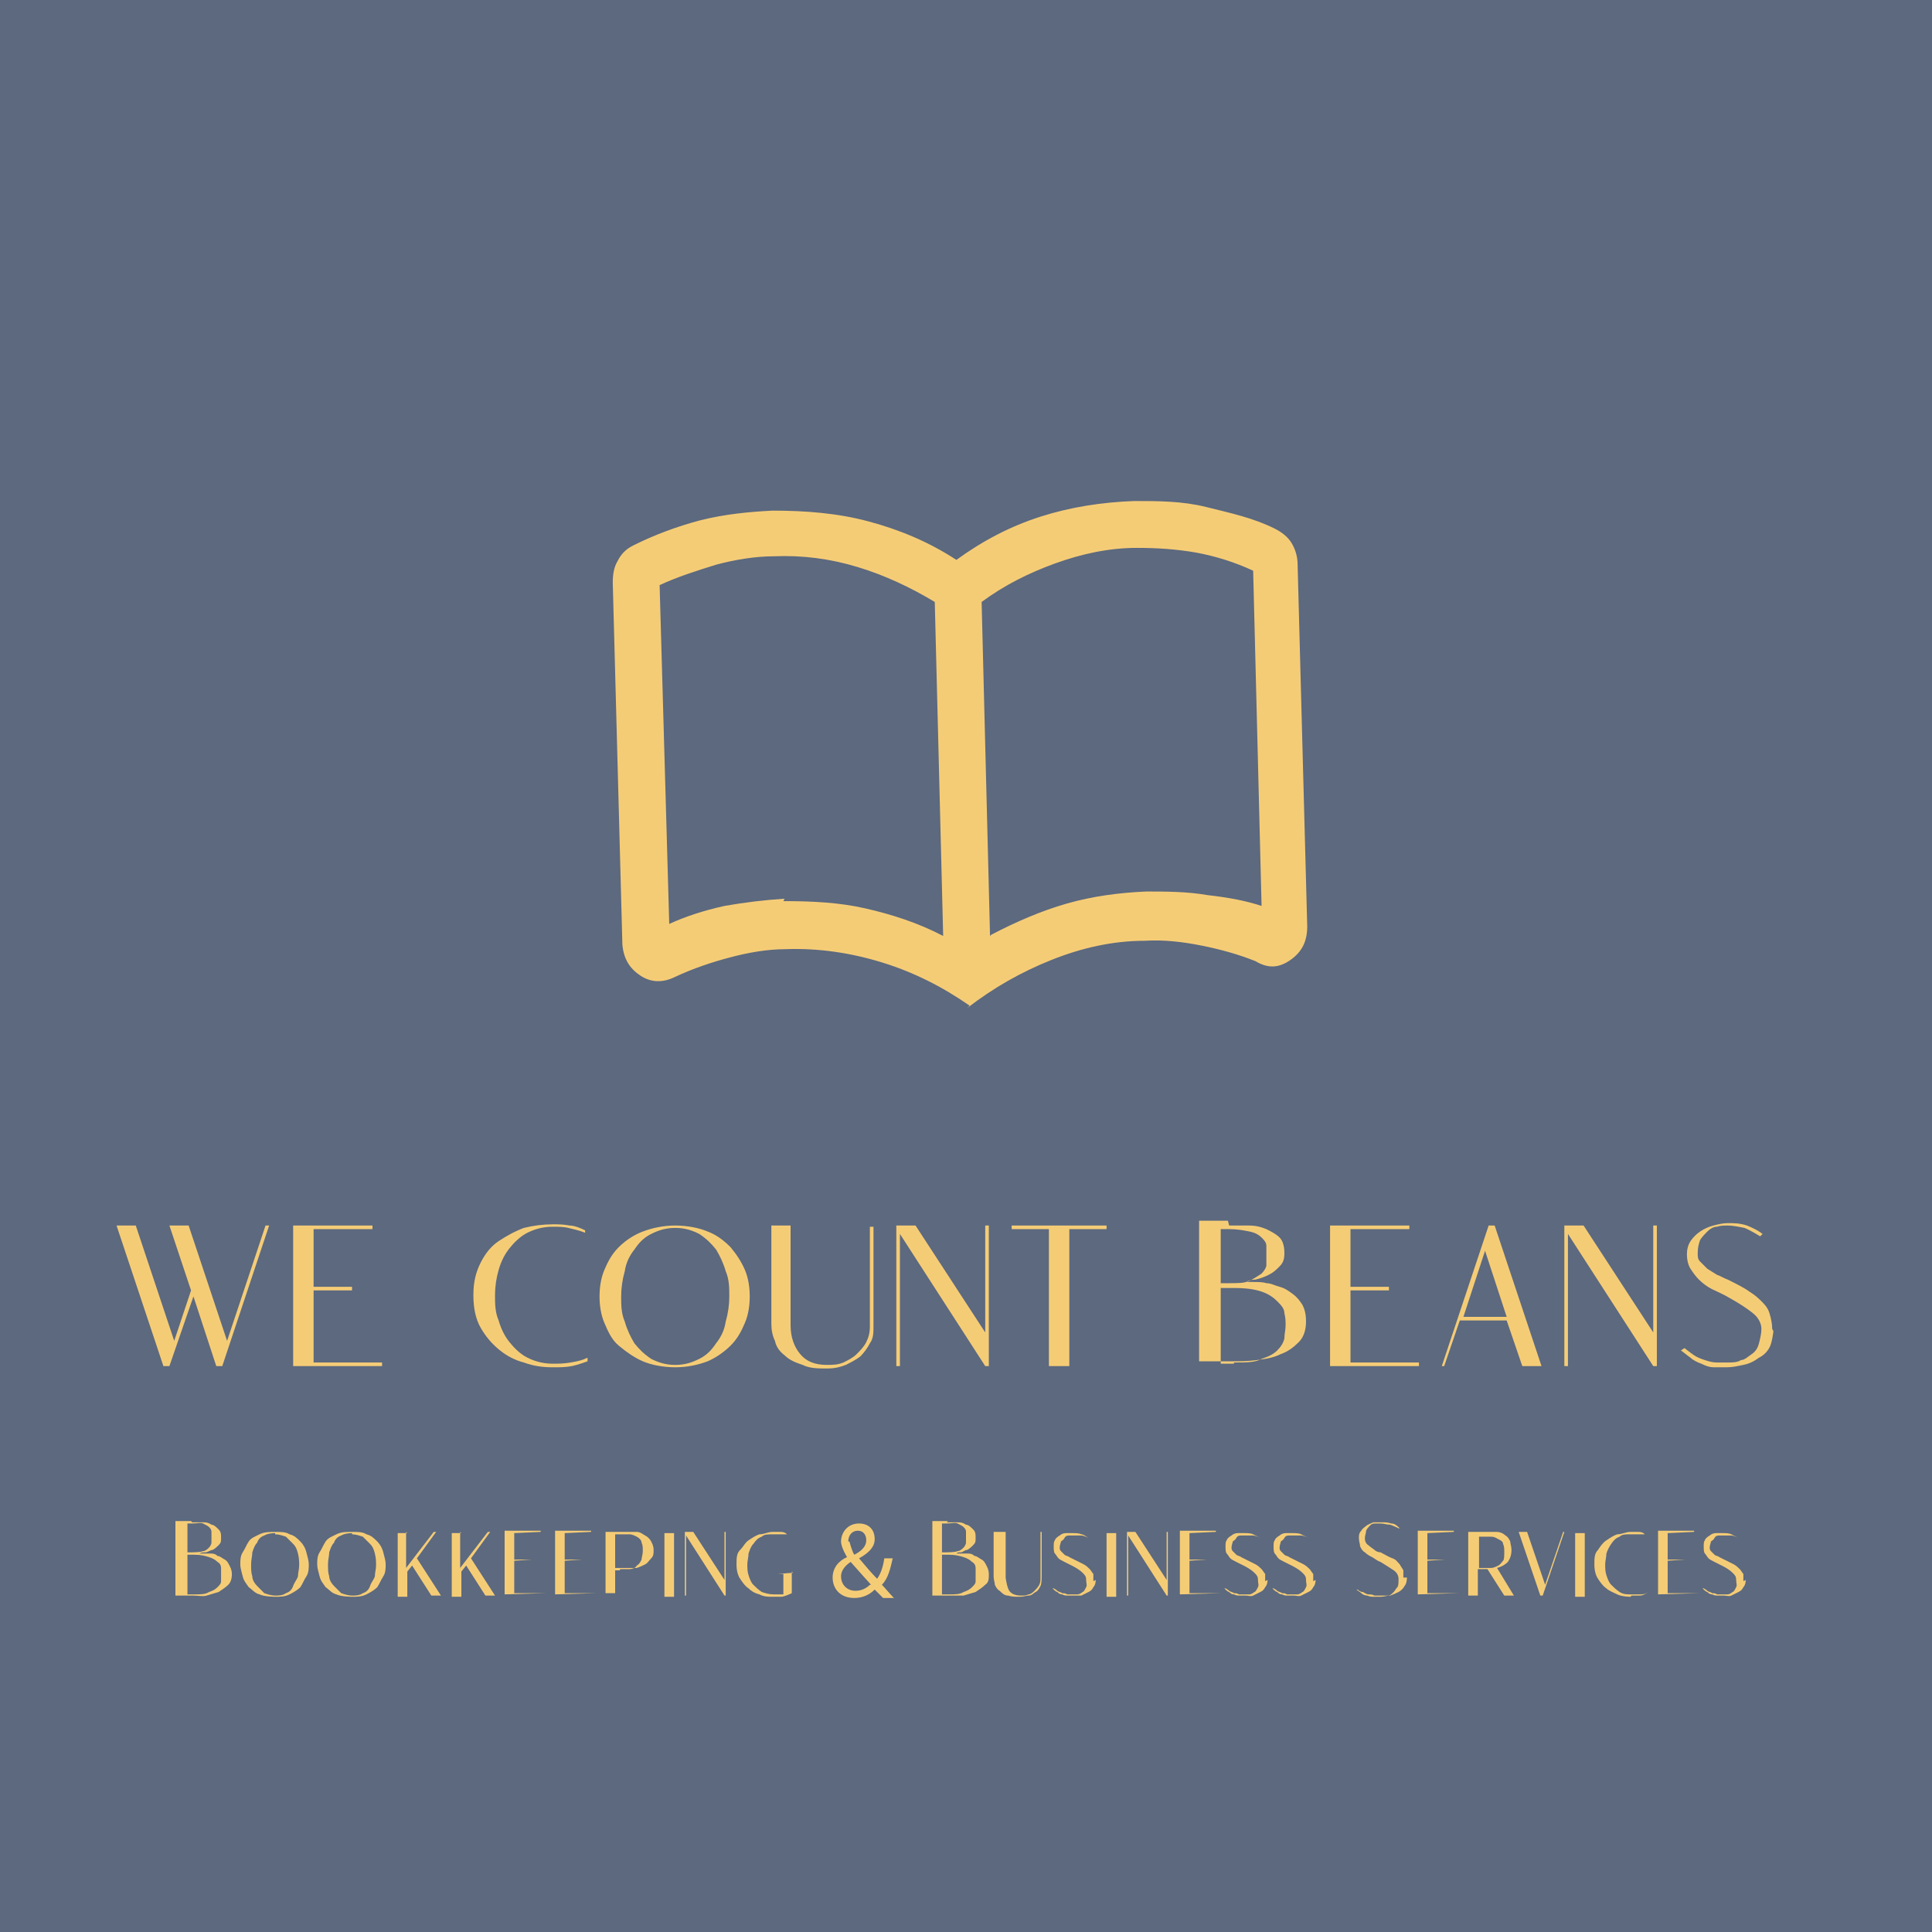
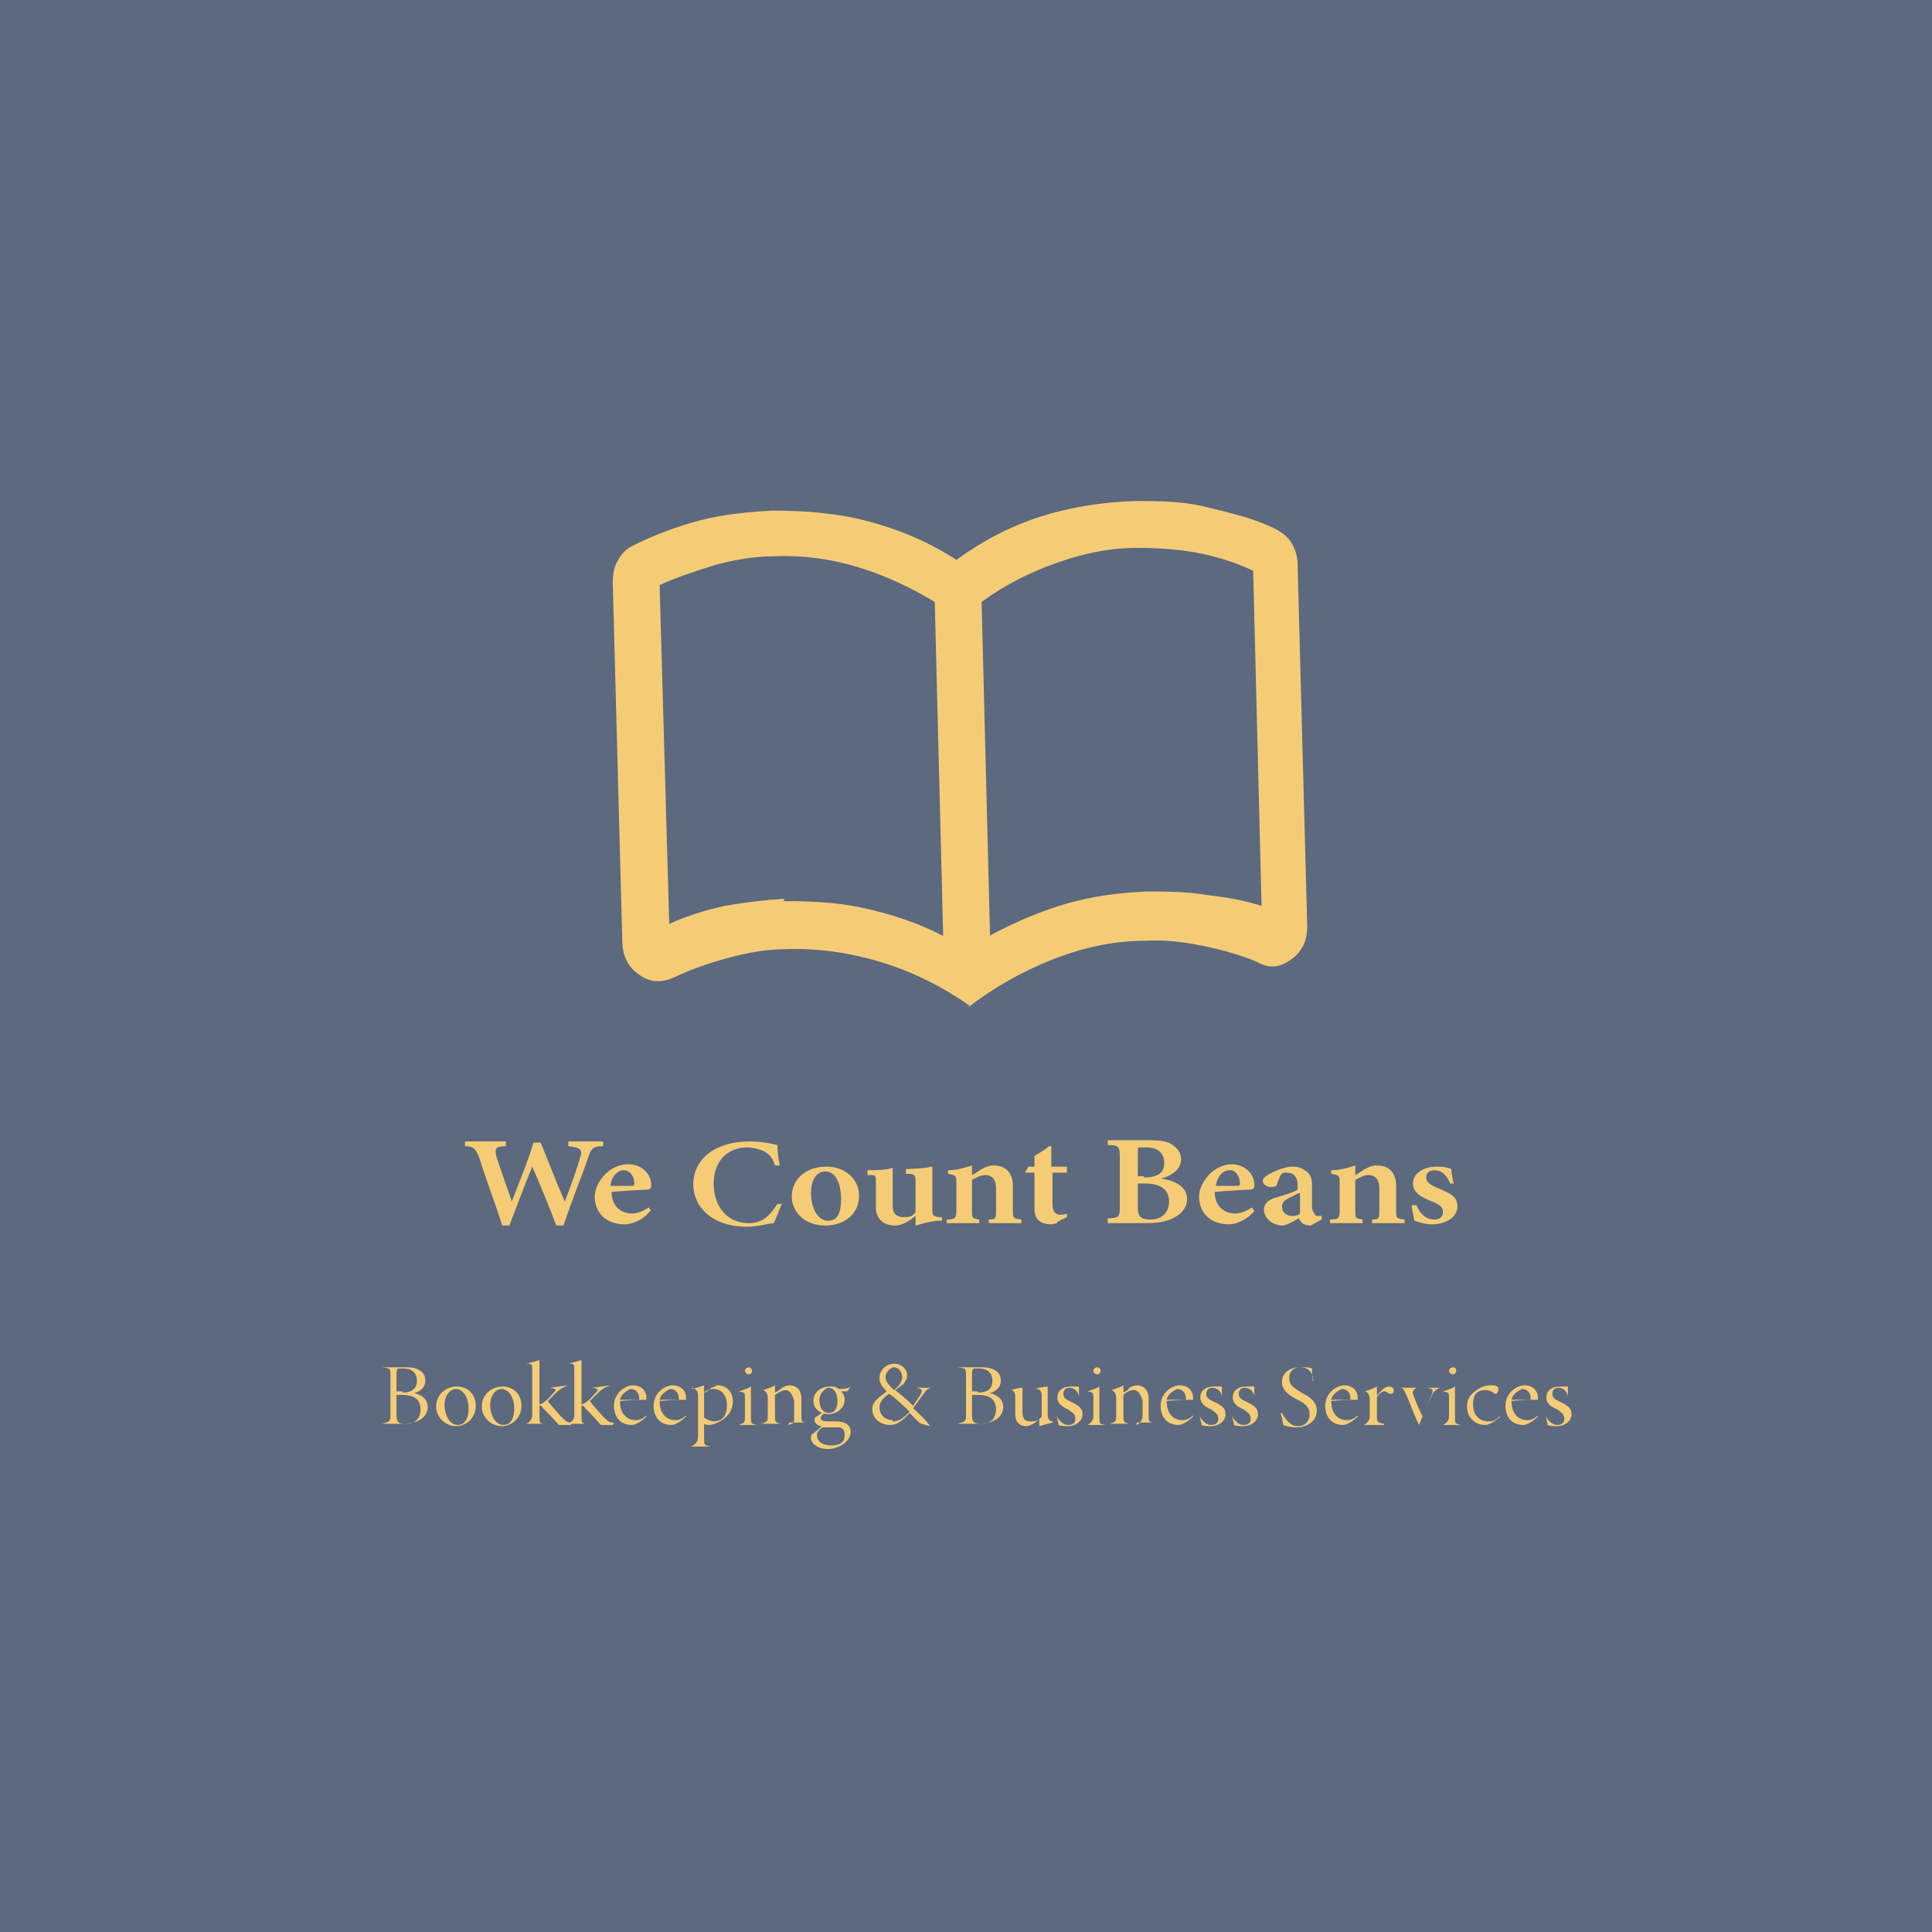
<svg xmlns="http://www.w3.org/2000/svg" viewBox="0 0 16.08 16.08">
  <defs>
    <style>
      .cls-1 {
        fill: #5c697f;
      }

      .cls-2 {
        fill: #f5cc76;
      }
    </style>
  </defs>
  <g id="Layer_2" data-name="Layer 2">
    <rect class="cls-1" width="16.08" height="16.08" />
    <path class="cls-2" d="M6.52,7.5c.23,0,.46,.01,.68,.06,.22,.05,.44,.12,.65,.23l-.07-2.78c-.2-.12-.41-.22-.64-.29-.23-.07-.46-.1-.7-.09-.16,0-.33,.03-.48,.07-.16,.05-.32,.1-.47,.17l.08,2.82c.13-.06,.28-.11,.46-.15,.17-.03,.34-.05,.5-.06Zm1.73,.28c.21-.11,.42-.2,.63-.26,.21-.06,.43-.09,.66-.1,.16,0,.34,0,.51,.03,.18,.02,.33,.05,.45,.09l-.07-2.79c-.15-.07-.31-.12-.47-.15-.17-.03-.33-.04-.5-.04-.23,0-.46,.05-.68,.13-.22,.08-.42,.18-.61,.32l.07,2.78Zm-.18,.59c-.23-.16-.47-.28-.73-.36-.26-.08-.53-.12-.8-.11-.16,0-.32,.03-.47,.07-.15,.04-.3,.09-.45,.16-.1,.05-.2,.05-.29-.01-.09-.06-.14-.14-.15-.26l-.08-3.01c0-.07,.01-.13,.04-.18,.03-.06,.07-.1,.13-.13,.18-.09,.37-.16,.56-.21,.2-.05,.4-.07,.6-.08,.27,0,.54,.02,.8,.09s.5,.17,.73,.32c.22-.16,.45-.28,.7-.36s.51-.12,.78-.13c.2,0,.4,0,.6,.05s.39,.09,.57,.18c.06,.03,.11,.07,.14,.12,.03,.05,.05,.11,.05,.18l.08,3.01c0,.12-.04,.21-.14,.28-.1,.07-.19,.07-.29,.01-.15-.06-.3-.1-.45-.13-.15-.03-.31-.05-.47-.04-.27,0-.53,.06-.78,.16-.25,.1-.48,.23-.7,.4Z" />
+     <g>
+       <path class="cls-2" d="M5.02,9.54c-.09,0-.1,.02-.13,.11-.03,.09-.13,.34-.2,.55h-.06c-.06-.16-.13-.33-.2-.49-.07,.17-.13,.33-.19,.49h-.06c-.05-.16-.13-.37-.19-.56-.03-.08-.05-.1-.12-.1v-.04h.34v.04c-.09,0-.09,.02-.08,.08,.04,.13,.09,.26,.13,.38,.06-.16,.13-.32,.18-.49h.06c.07,.17,.13,.33,.2,.49,.05-.12,.11-.3,.13-.37,.02-.06,0-.08-.1-.09v-.04h.29v.04Z" />
+       <path class="cls-2" d="M5.41,10.08c-.07,.09-.17,.11-.21,.11-.16,0-.25-.1-.25-.23,0-.07,.04-.14,.09-.19,.05-.05,.12-.08,.19-.08,.11,0,.19,.08,.19,.17,0,.02,0,.03-.02,.04-.02,0-.19,.01-.31,.02,0,.12,.08,.18,.17,.18,.05,0,.09-.02,.14-.05l.02,.03Zm-.22-.34c-.05,0-.1,.05-.11,.13,.06,0,.11,0,.17,0,.02,0,.03,0,.03-.02,0-.05-.03-.11-.09-.11Z" />
+       <path class="cls-2" d="M6.51,10.01c-.02,.05-.05,.13-.07,.17-.03,0-.13,.03-.22,.03-.31,0-.45-.18-.45-.35,0-.22,.19-.36,.47-.36,.1,0,.19,.02,.23,.03,0,.05,.01,.12,.02,.17h-.04c-.02-.07-.06-.11-.12-.13-.03-.01-.08-.02-.11-.02-.18,0-.28,.13-.28,.3,0,.2,.12,.33,.29,.33,.11,0,.17-.05,.24-.16h.04Z" />
+       <path class="cls-2" d="M6.88,9.71c.16,0,.27,.11,.27,.24,0,.17-.14,.25-.28,.25-.18,0-.28-.12-.28-.24,0-.17,.15-.25,.28-.25Zm-.01,.04c-.06,0-.12,.05-.12,.18s.06,.23,.14,.23c.06,0,.11-.03,.11-.18,0-.14-.05-.23-.13-.23Z" />
+       <path class="cls-2" d="M7.83,10.16c-.07,0-.14,.02-.21,.04v-.08c-.05,.04-.11,.08-.17,.08-.09,0-.16-.05-.16-.15v-.21c0-.05,0-.06-.04-.06h-.03v-.04c.06,0,.15,0,.21-.02,0,.04,0,.09,0,.16v.15c0,.08,.04,.1,.09,.1,.04,0,.07,0,.1-.04v-.25c0-.05,0-.06-.04-.07h-.04v-.04c.07,0,.17-.01,.22-.02v.35c0,.05,0,.06,.05,.07h.03v.03Z" />
+       <path class="cls-2" d="M8.23,10.18v-.03c.06,0,.06-.01,.06-.08v-.18c0-.08-.04-.11-.09-.11-.04,0-.07,.02-.11,.04v.25c0,.07,0,.07,.06,.08v.03h-.27v-.03c.07,0,.08-.01,.08-.08v-.22c0-.06,0-.07-.07-.08v-.03c.07,0,.14-.02,.2-.04,0,.02,0,.05,0,.08,.02-.01,.05-.03,.08-.05,.04-.02,.06-.03,.1-.03,.1,0,.16,.06,.16,.17v.2c0,.07,0,.07,.07,.08v.03h-.27Z" />
+       <path class="cls-2" d="M8.8,10.18s-.04,.01-.05,.01c-.09,0-.14-.04-.14-.13v-.3h-.08s.03-.05,.03-.05h.05v-.09s.09-.05,.12-.08h.02s0,.1,0,.17h.13s0,.04,0,.05h-.12v.26c0,.08,.04,.09,.06,.09,.02,0,.04,0,.06-.01v.03s-.08,.04-.08,.04Z" />
+       <path class="cls-2" d="M9.67,9.81c.12,.02,.21,.07,.21,.17,0,.07-.05,.13-.12,.16-.06,.03-.13,.04-.22,.04h-.32v-.04c.1,0,.1-.02,.1-.1v-.41c0-.09-.01-.1-.1-.1v-.04h.35c.09,0,.15,.01,.19,.04,.04,.03,.07,.06,.07,.12,0,.09-.09,.14-.17,.16Zm-.15-.01c.12,0,.17-.04,.17-.12,0-.09-.06-.13-.15-.13-.03,0-.05,0-.06,0-.01,0-.01,.02-.01,.04v.2h.05Zm-.05,.25c0,.08,.03,.1,.11,.1,.08,0,.15-.05,.15-.15s-.07-.15-.21-.15h-.05v.21Z" />
+       <path class="cls-2" d="M10.44,10.08c-.08,.09-.17,.11-.21,.11-.16,0-.25-.1-.25-.23,0-.07,.04-.14,.09-.19,.05-.05,.12-.08,.18-.08,.11,0,.19,.08,.19,.17,0,.02,0,.03-.02,.04-.02,0-.19,.01-.31,.02,0,.12,.08,.18,.17,.18,.05,0,.09-.02,.14-.05l.02,.03Zm-.21-.34c-.05,0-.1,.05-.11,.13,.06,0,.11,0,.17,0,.02,0,.03,0,.03-.02,0-.05-.03-.11-.08-.11Z" />
+       <path class="cls-2" d="M10.91,10.2s-.05,0-.07-.02c-.02-.01-.02-.03-.03-.04-.05,.03-.11,.06-.13,.06-.1,0-.16-.07-.16-.13,0-.05,.03-.08,.09-.1,.07-.02,.17-.05,.19-.07v-.04c0-.06-.03-.1-.09-.1-.02,0-.04,0-.05,.02-.01,.02-.02,.04-.03,.07,0,.02-.02,.03-.05,.03-.03,0-.07-.02-.07-.05,0-.02,.01-.03,.04-.05,.05-.03,.12-.06,.19-.07,.04,0,.08,0,.12,.03,.05,.03,.06,.07,.06,.13v.19s.02,.06,.04,.06c.01,0,.03,0,.04,0v.03s-.11,.06-.11,.06Zm-.1-.27s-.06,.03-.08,.04c-.04,.02-.06,.04-.06,.07,0,.06,.05,.08,.08,.08,.02,0,.05,0,.07-.02v-.17Z" />
+       <path class="cls-2" d="M11.42,10.18v-.03c.06,0,.06-.01,.06-.08v-.18c0-.08-.04-.11-.09-.11-.04,0-.07,.02-.11,.04v.25c0,.07,0,.07,.06,.08v.03h-.27v-.03c.07,0,.08-.01,.08-.08v-.22c0-.06,0-.07-.07-.08v-.03c.07,0,.14-.02,.2-.04,0,.02,0,.05,0,.08,.02-.01,.05-.03,.08-.05,.04-.02,.06-.03,.1-.03,.1,0,.16,.06,.16,.17v.2c0,.07,0,.07,.07,.08v.03h-.27Z" />
+       <path class="cls-2" d="M12.07,9.85c-.03-.07-.07-.11-.13-.11-.04,0-.07,.02-.07,.06,0,.04,.03,.06,.1,.09,.1,.04,.16,.07,.16,.15,0,.1-.11,.15-.21,.15-.06,0-.12-.02-.15-.03,0-.03-.02-.09-.02-.13h.04c.02,.06,.07,.12,.15,.12,.05,0,.07-.03,.07-.06,0-.04-.02-.06-.09-.09-.08-.03-.16-.07-.16-.15s.08-.14,.2-.14c.06,0,.1,.01,.12,.02,0,.03,.01,.09,.02,.12h-.04Z" />
+     </g>
  </g>
  <g id="Layer_1" data-name="Layer 1">
    <g>
-       <path class="cls-2" d="M1.13,10.2l.32,.96,.14-.42-.18-.54h.16l.32,.96,.32-.96h.03l-.39,1.17h-.05l-.19-.58-.2,.58h-.05l-.39-1.17h.16Z" />
-       <path class="cls-2" d="M3.1,10.2v.03h-.49v.48h.32v.03h-.32v.6h.57v.03h-.74v-1.17h.67Z" />
-       <path class="cls-2" d="M4.6,11.38c-.08,0-.16-.01-.24-.04-.08-.02-.15-.06-.21-.11s-.11-.11-.15-.18-.06-.16-.06-.27,.02-.19,.06-.27c.04-.08,.09-.14,.15-.18s.13-.08,.21-.11c.08-.02,.16-.03,.24-.03,.05,0,.09,0,.14,.01,.04,0,.09,.02,.13,.04v.02c-.05-.02-.1-.03-.14-.04s-.09-.01-.13-.01c-.08,0-.15,.02-.21,.05-.06,.03-.11,.08-.15,.13s-.07,.11-.09,.18-.03,.14-.03,.21,0,.14,.03,.21c.02,.07,.05,.13,.09,.18,.04,.05,.09,.1,.15,.13,.06,.03,.13,.05,.21,.05,.05,0,.09,0,.15-.01s.1-.02,.14-.04v.03s-.08,.03-.13,.04-.11,.01-.15,.01Z" />
-       <path class="cls-2" d="M5.62,11.38c-.1,0-.2-.02-.27-.05s-.14-.08-.2-.13-.09-.12-.12-.19c-.03-.07-.04-.15-.04-.22s.01-.15,.04-.22c.03-.07,.06-.13,.12-.19,.05-.05,.12-.1,.2-.13s.17-.05,.27-.05,.2,.02,.27,.05c.08,.03,.14,.08,.19,.13,.05,.06,.09,.12,.12,.19,.03,.07,.04,.15,.04,.22s-.01,.15-.04,.22c-.03,.07-.06,.13-.12,.19-.05,.05-.12,.1-.19,.13-.08,.03-.17,.05-.27,.05Zm0-1.16c-.08,0-.14,.02-.2,.05-.06,.03-.1,.07-.14,.13-.04,.05-.07,.11-.08,.18-.02,.07-.03,.14-.03,.21s0,.14,.03,.21c.02,.07,.05,.13,.08,.18,.04,.05,.08,.09,.14,.13,.06,.03,.12,.05,.2,.05s.14-.02,.2-.05c.06-.03,.1-.07,.14-.13,.04-.05,.07-.11,.08-.18,.02-.07,.03-.14,.03-.21s0-.14-.03-.21c-.02-.07-.05-.13-.08-.18-.04-.05-.08-.09-.14-.13-.06-.03-.12-.05-.2-.05Z" />
-       <path class="cls-2" d="M6.41,10.2h.17v.83c0,.1,.03,.18,.08,.24s.12,.09,.22,.09c.05,0,.09,0,.14-.02,.04-.02,.08-.04,.11-.07s.06-.06,.08-.1,.03-.08,.03-.13v-.83h.03v.83c0,.05,0,.1-.03,.14-.02,.04-.05,.08-.08,.11-.04,.03-.08,.05-.12,.07-.05,.02-.1,.03-.15,.03-.08,0-.15,0-.21-.03-.06-.02-.11-.04-.15-.08-.04-.03-.07-.07-.08-.12-.02-.04-.03-.09-.03-.14v-.82Z" />
-       <path class="cls-2" d="M7.62,10.2l.58,.89v-.89h.03v1.17h-.03l-.71-1.1v1.1h-.03v-1.17h.17Z" />
-       <path class="cls-2" d="M8.42,10.2h.79v.03h-.31v1.14h-.17v-1.14h-.31v-.03Z" />
-       <path class="cls-2" d="M10.23,10.2s.1,0,.16,0,.1,.01,.15,.03c.04,.02,.08,.04,.11,.07s.04,.08,.04,.13c0,.05-.01,.08-.04,.11s-.05,.05-.09,.07-.07,.03-.11,.04c-.04,0-.06,.01-.08,.02,.02,0,.04,0,.07,0,.03,0,.07,0,.1,.01,.04,0,.07,.02,.11,.03s.07,.03,.11,.06,.06,.06,.08,.09c.02,.04,.03,.08,.03,.14,0,.07-.02,.13-.06,.17s-.09,.08-.15,.1c-.06,.03-.12,.04-.2,.05s-.14,.01-.2,.01h-.28v-1.17h.24Zm0,.48c.07,0,.13,0,.17-.02s.07-.04,.1-.06c.02-.02,.04-.05,.04-.07,0-.03,0-.05,0-.07,0-.03,0-.06,0-.09,0-.03-.02-.05-.04-.07-.02-.02-.05-.04-.1-.05s-.1-.02-.17-.02h-.07v.45h.07Zm.04,.66c.1,0,.18,0,.23-.03,.06-.02,.1-.04,.13-.07s.05-.06,.06-.1c0-.04,.01-.07,.01-.11,0-.03,0-.06-.01-.1,0-.04-.03-.07-.06-.1-.03-.03-.07-.06-.13-.08s-.13-.03-.23-.03h-.11v.63h.11Z" />
-       <path class="cls-2" d="M11.73,10.2v.03h-.49v.48h.32v.03h-.32v.6h.57v.03h-.74v-1.17h.67Z" />
-       <path class="cls-2" d="M12,11.37l.39-1.17h.05l.39,1.17h-.16l-.13-.38h-.39l-.13,.38h-.03Zm.17-.41h.37l-.18-.55-.18,.55Z" />
-       <path class="cls-2" d="M13.18,10.2l.58,.89v-.89h.03v1.17h-.03l-.71-1.1v1.1h-.03v-1.17h.17Z" />
-       <path class="cls-2" d="M14.76,11.08s-.01,.09-.03,.13c-.02,.04-.05,.07-.09,.09-.04,.03-.08,.05-.13,.06s-.09,.02-.14,.02c-.03,0-.07,0-.1,0-.04,0-.07-.01-.11-.03-.03-.01-.07-.03-.09-.05-.03-.02-.05-.04-.08-.06l.03-.02s.05,.04,.08,.06c.03,.02,.06,.03,.09,.04,.03,.01,.06,.02,.1,.02,.03,0,.06,0,.09,0,.04,0,.08,0,.11-.02,.03,0,.06-.03,.09-.05,.03-.02,.05-.05,.06-.09s.02-.08,.02-.12c0-.04-.02-.09-.07-.13-.05-.04-.11-.08-.2-.13-.05-.03-.1-.05-.14-.07s-.08-.05-.11-.08c-.03-.03-.05-.06-.07-.09s-.03-.08-.03-.12c0-.04,.01-.08,.03-.11s.05-.06,.08-.08c.03-.02,.07-.04,.11-.05,.04-.01,.08-.02,.12-.02,.05,0,.1,0,.16,.02,.05,.02,.09,.04,.13,.07l-.02,.02s-.08-.05-.13-.07c-.05-.01-.1-.02-.14-.02-.03,0-.06,0-.09,.01-.03,0-.06,.02-.08,.04-.02,.02-.04,.04-.06,.07-.01,.03-.02,.06-.02,.11,0,.03,0,.05,.02,.07,.02,.02,.04,.04,.06,.06,.03,.02,.05,.03,.08,.05,.03,.01,.06,.03,.09,.04,.08,.04,.14,.07,.18,.1,.05,.03,.08,.06,.11,.09,.03,.03,.05,.06,.06,.1,.01,.03,.02,.08,.02,.12Z" />
-     </g>
-     <g>
-       <path class="cls-2" d="M1.6,12.67s.05,0,.08,0c.03,0,.05,0,.08,.02,.02,0,.04,.02,.06,.04,.02,.02,.02,.04,.02,.07,0,.03,0,.04-.02,.06-.01,.01-.03,.03-.05,.04-.02,0-.04,.02-.06,.02-.02,0-.03,0-.05,.01,0,0,.02,0,.04,0,.02,0,.03,0,.05,0,.02,0,.04,0,.06,.02,.02,0,.04,.02,.06,.03,.02,.01,.03,.03,.04,.05s.02,.04,.02,.07c0,.04-.01,.07-.03,.09-.02,.02-.05,.04-.08,.06-.03,.01-.07,.02-.1,.03s-.07,0-.11,0h-.15v-.62h.13Zm0,.25s.07,0,.09-.01c.02,0,.04-.02,.05-.03s.02-.03,.02-.04,0-.03,0-.04c0-.02,0-.03,0-.05s-.01-.03-.02-.04-.03-.02-.05-.03-.05,0-.09,0h-.04v.24h.04Zm.02,.35c.05,0,.09,0,.12-.02,.03-.01,.05-.02,.07-.04,.02-.02,.03-.03,.03-.05s0-.04,0-.06c0-.02,0-.03,0-.05s-.01-.04-.03-.05c-.02-.02-.04-.03-.07-.04-.03-.01-.07-.02-.12-.02h-.06v.33h.06Z" />
-       <path class="cls-2" d="M2.29,13.29s-.09,0-.13-.02c-.04-.01-.06-.04-.09-.06-.02-.03-.04-.05-.05-.09s-.02-.07-.02-.1,0-.07,.02-.1,.03-.06,.05-.09c.02-.03,.05-.04,.09-.06,.04-.02,.08-.02,.13-.02s.09,0,.12,.02c.04,.01,.06,.03,.09,.06,.02,.02,.04,.05,.05,.09s.02,.07,.02,.1,0,.07-.02,.1-.03,.06-.05,.09c-.02,.02-.05,.04-.09,.06s-.08,.02-.12,.02Zm0-.53s-.06,0-.09,.02c-.03,.01-.05,.03-.06,.06-.02,.02-.03,.05-.04,.08,0,.03-.01,.06-.01,.1s0,.07,.01,.1c0,.03,.02,.06,.04,.08,.02,.02,.04,.04,.06,.06,.03,.01,.06,.02,.09,.02s.06,0,.09-.02c.03-.01,.05-.03,.06-.06s.03-.05,.04-.08c0-.03,.01-.06,.01-.09s0-.06-.01-.1-.02-.06-.04-.08c-.02-.02-.04-.04-.06-.06-.03-.01-.06-.02-.09-.02Z" />
-       <path class="cls-2" d="M2.93,13.29s-.09,0-.13-.02c-.04-.01-.06-.04-.09-.06-.02-.03-.04-.05-.05-.09s-.02-.07-.02-.1,0-.07,.02-.1,.03-.06,.05-.09c.02-.03,.05-.04,.09-.06,.04-.02,.08-.02,.13-.02s.09,0,.12,.02c.04,.01,.06,.03,.09,.06,.02,.02,.04,.05,.05,.09s.02,.07,.02,.1,0,.07-.02,.1-.03,.06-.05,.09c-.02,.02-.05,.04-.09,.06s-.08,.02-.12,.02Zm0-.53s-.06,0-.09,.02c-.03,.01-.05,.03-.06,.06-.02,.02-.03,.05-.04,.08,0,.03-.01,.06-.01,.1s0,.07,.01,.1c0,.03,.02,.06,.04,.08,.02,.02,.04,.04,.06,.06,.03,.01,.06,.02,.09,.02s.06,0,.09-.02c.03-.01,.05-.03,.06-.06s.03-.05,.04-.08c0-.03,.01-.06,.01-.09s0-.06-.01-.1-.02-.06-.04-.08c-.02-.02-.04-.04-.06-.06-.03-.01-.06-.02-.09-.02Z" />
-       <path class="cls-2" d="M3.38,12.75v.3l.23-.3h.02l-.16,.22,.2,.31h-.08l-.16-.25-.04,.05v.21h-.08v-.53h.08Z" />
-       <path class="cls-2" d="M3.83,12.75v.3l.23-.3h.02l-.16,.22,.2,.31h-.08l-.16-.25-.04,.05v.21h-.08v-.53h.08Z" />
-       <path class="cls-2" d="M4.5,12.75h0s-.22,.01-.22,.01v.22h.15s-.15,.01-.15,.01v.27h.26s-.34,.01-.34,.01v-.53h.3Z" />
-       <path class="cls-2" d="M4.92,12.75h0s-.22,.01-.22,.01v.22h.15s-.15,.01-.15,.01v.27h.26s-.34,.01-.34,.01v-.53h.3Z" />
-       <path class="cls-2" d="M5.04,12.75h.17s.06,0,.09,0c.03,0,.05,.02,.07,.03,.02,.01,.04,.03,.05,.05s.02,.04,.02,.07,0,.05-.02,.07-.03,.04-.05,.05c-.02,.01-.04,.02-.07,.03-.03,0-.06,0-.09,0h-.09v.21h-.08v-.53Zm.12,.31s.06,0,.08,0c.02,0,.05-.01,.06-.03,.02-.01,.03-.03,.04-.05,0-.02,.01-.04,.01-.07s0-.05-.01-.07c0-.02-.02-.04-.04-.05-.02-.01-.04-.02-.06-.02-.02,0-.05,0-.08,0h-.04v.3h.04Z" />
-       <path class="cls-2" d="M5.53,13.29v-.53h.08v.53h-.08Z" />
-       <path class="cls-2" d="M5.77,12.75l.26,.4v-.4h.01v.53h-.01l-.32-.5v.5h-.01v-.53h.08Z" />
-       <path class="cls-2" d="M6.59,13.08v.18s-.06,.03-.09,.03-.05,0-.07,0c-.04,0-.07,0-.11-.02-.04-.01-.07-.03-.09-.05-.03-.02-.05-.05-.07-.08s-.03-.07-.03-.12,0-.09,.03-.12,.04-.06,.07-.08c.03-.02,.06-.04,.09-.05,.04,0,.07-.02,.11-.02,.02,0,.04,0,.06,0,.02,0,.04,0,.06,.02h0s-.04,0-.06,0c-.02,0-.04,0-.06,0-.04,0-.07,0-.09,.02-.03,.01-.05,.03-.07,.06-.02,.02-.03,.05-.04,.08,0,.03-.01,.06-.01,.09s0,.06,.01,.09,.02,.06,.04,.08c.02,.02,.04,.04,.07,.06,.03,.01,.06,.02,.1,.02,.02,0,.03,0,.04,0s.02,0,.04,0v-.17h-.05s.13-.01,.13-.01Z" />
-       <path class="cls-2" d="M7.34,13.29s-.03-.03-.06-.06c-.05,.05-.11,.07-.17,.07-.12,0-.18-.08-.18-.17,0-.08,.05-.14,.12-.17h0s-.05-.08-.05-.13c0-.07,.05-.15,.15-.15,.08,0,.13,.05,.13,.13,0,.06-.04,.11-.13,.16h0c.05,.06,.11,.13,.15,.17,.03-.04,.05-.1,.06-.17h.07c-.02,.09-.04,.17-.09,.22,.03,.03,.06,.07,.1,.11h-.09Zm-.09-.1s-.1-.11-.17-.19c-.03,.02-.08,.06-.08,.12,0,.07,.05,.12,.12,.12,.05,0,.09-.02,.12-.05Zm-.18-.36s.02,.08,.04,.11c.06-.03,.1-.07,.1-.12,0-.04-.02-.08-.07-.08s-.08,.04-.08,.09Z" />
-       <path class="cls-2" d="M7.88,12.67s.05,0,.08,0c.03,0,.05,0,.08,.02,.02,0,.04,.02,.06,.04s.02,.04,.02,.07c0,.03,0,.04-.02,.06-.01,.01-.03,.03-.05,.04-.02,0-.04,.02-.05,.02-.02,0-.03,0-.04,.01,0,0,.02,0,.04,0,.02,0,.03,0,.05,0,.02,0,.04,0,.06,.02,.02,0,.04,.02,.06,.03,.02,.01,.03,.03,.04,.05,.01,.02,.02,.04,.02,.07,0,.04,0,.07-.03,.09-.02,.02-.05,.04-.08,.06-.03,.01-.07,.02-.1,.03-.04,0-.07,0-.11,0h-.15v-.62h.13Zm0,.25s.07,0,.09-.01c.02,0,.04-.02,.05-.03,.01-.01,.02-.03,.02-.04s0-.03,0-.04c0-.02,0-.03,0-.05s-.01-.03-.02-.04c-.01-.01-.03-.02-.05-.03s-.05,0-.09,0h-.04v.24h.04Zm.02,.35c.05,0,.09,0,.12-.02,.03-.01,.05-.02,.07-.04s.03-.03,.03-.05c0-.02,0-.04,0-.06,0-.02,0-.03,0-.05,0-.02-.01-.04-.03-.05-.02-.02-.04-.03-.07-.04-.03-.01-.07-.02-.12-.02h-.06v.33h.06Z" />
-       <path class="cls-2" d="M8.29,12.75h.08v.38s.01,.08,.03,.11c.02,.03,.06,.04,.1,.04,.02,0,.04,0,.06-.01,.02,0,.04-.02,.05-.03s.03-.03,.04-.05,.01-.04,.01-.06v-.38h.01v.38s0,.05-.01,.07-.02,.04-.04,.05c-.02,.01-.03,.03-.06,.03-.02,0-.04,.01-.07,.01-.04,0-.07,0-.1-.01-.03,0-.05-.02-.07-.04-.02-.01-.03-.03-.04-.05,0-.02-.01-.04-.01-.07v-.37Z" />
-       <path class="cls-2" d="M9.12,13.15s0,.04-.02,.06c-.01,.02-.02,.03-.04,.04-.02,.01-.04,.02-.06,.03-.02,0-.04,0-.06,0-.01,0-.03,0-.05,0-.02,0-.03,0-.05-.01-.02,0-.03-.01-.04-.02-.01,0-.03-.02-.04-.03h.01s.02,.01,.03,.02,.03,.01,.04,.02c.01,0,.03,0,.04,.01,.01,0,.03,0,.04,0,.02,0,.03,0,.05,0,.01,0,.03-.01,.04-.02,.01,0,.02-.02,.03-.04s0-.03,0-.06-.01-.04-.03-.06-.05-.04-.09-.06c-.02-.01-.04-.02-.06-.03-.02-.01-.04-.02-.05-.03-.01-.01-.02-.03-.03-.04s-.01-.04-.01-.06c0-.02,0-.04,.01-.05,0-.01,.02-.03,.04-.04,.01-.01,.03-.02,.05-.02,.02,0,.04,0,.06,0,.02,0,.05,0,.07,.01,.02,0,.04,.02,.06,.03h0s-.04-.02-.06-.02c-.02,0-.04,0-.06,0-.01,0-.03,0-.04,0-.01,0-.03,0-.04,.02s-.02,.02-.03,.03c0,.01-.01,.03-.01,.05,0,.01,0,.02,.01,.03,0,0,.02,.02,.03,.03s.03,.01,.04,.02l.04,.02s.06,.03,.08,.04c.02,.01,.04,.03,.05,.04s.02,.03,.03,.04c0,.02,0,.04,0,.06Z" />
-       <path class="cls-2" d="M9.21,13.29v-.53h.08v.53h-.08Z" />
-       <path class="cls-2" d="M9.45,12.75l.26,.4v-.4h.01v.53h-.01l-.32-.5v.5h-.01v-.53h.08Z" />
-       <path class="cls-2" d="M10.12,12.75h0s-.22,.01-.22,.01v.22h.15s-.15,.01-.15,.01v.27h.26s-.34,.01-.34,.01v-.53h.3Z" />
-       <path class="cls-2" d="M10.55,13.15s0,.04-.02,.06c-.01,.02-.02,.03-.04,.04-.02,.01-.04,.02-.06,.03s-.04,0-.06,0c-.01,0-.03,0-.05,0-.02,0-.03,0-.05-.01-.02,0-.03-.01-.04-.02-.01,0-.03-.02-.04-.03h.01s.02,.01,.03,.02,.03,.01,.04,.02c.01,0,.03,0,.04,.01,.01,0,.03,0,.04,0,.02,0,.03,0,.05,0,.01,0,.03-.01,.04-.02,.01,0,.02-.02,.03-.04s0-.03,0-.06-.01-.04-.03-.06-.05-.04-.09-.06c-.02-.01-.04-.02-.06-.03-.02-.01-.04-.02-.05-.03-.01-.01-.02-.03-.03-.04s-.01-.04-.01-.06c0-.02,0-.04,.01-.05,0-.01,.02-.03,.04-.04,.01-.01,.03-.02,.05-.02,.02,0,.04,0,.06,0,.02,0,.05,0,.07,.01s.04,.02,.06,.03h0s-.04-.02-.06-.02c-.02,0-.04,0-.06,0-.01,0-.03,0-.04,0-.01,0-.03,0-.04,.02s-.02,.02-.03,.03c0,.01-.01,.03-.01,.05,0,.01,0,.02,.01,.03,0,0,.02,.02,.03,.03s.03,.01,.04,.02l.04,.02s.06,.03,.08,.04c.02,.01,.04,.03,.05,.04s.02,.03,.03,.04c0,.02,0,.04,0,.06Z" />
-       <path class="cls-2" d="M10.95,13.15s0,.04-.02,.06c-.01,.02-.02,.03-.04,.04-.02,.01-.04,.02-.06,.03s-.04,0-.06,0c-.01,0-.03,0-.05,0-.02,0-.03,0-.05-.01-.02,0-.03-.01-.04-.02-.01,0-.03-.02-.04-.03h.01s.02,.01,.03,.02,.03,.01,.04,.02c.01,0,.03,0,.04,.01,.01,0,.03,0,.04,0,.02,0,.03,0,.05,0,.01,0,.03-.01,.04-.02,.01,0,.02-.02,.03-.04s0-.03,0-.06-.01-.04-.03-.06-.05-.04-.09-.06c-.02-.01-.04-.02-.06-.03-.02-.01-.04-.02-.05-.03-.01-.01-.02-.03-.03-.04s-.01-.04-.01-.06c0-.02,0-.04,.01-.05,0-.01,.02-.03,.04-.04,.01-.01,.03-.02,.05-.02,.02,0,.04,0,.06,0,.02,0,.05,0,.07,.01s.04,.02,.06,.03h0s-.04-.02-.06-.02c-.02,0-.04,0-.06,0-.01,0-.03,0-.04,0-.01,0-.03,0-.04,.02s-.02,.02-.03,.03c0,.01-.01,.03-.01,.05,0,.01,0,.02,.01,.03,0,0,.02,.02,.03,.03s.03,.01,.04,.02l.04,.02s.06,.03,.08,.04c.02,.01,.04,.03,.05,.04s.02,.03,.03,.04c0,.02,0,.04,0,.06Z" />
-       <path class="cls-2" d="M11.71,13.13s0,.05-.02,.07c-.01,.02-.03,.04-.05,.05-.02,.01-.04,.02-.07,.03-.03,0-.05,.01-.08,.01-.02,0-.04,0-.05,0-.02,0-.04,0-.06-.01-.02,0-.04-.01-.05-.02s-.03-.02-.04-.03h.01s.02,.02,.04,.02c.01,0,.03,.02,.05,.02,.02,0,.03,0,.05,.01,.02,0,.03,0,.05,0,.02,0,.04,0,.06,0,.02,0,.03-.01,.05-.03,.01-.01,.02-.03,.03-.04s.01-.04,.01-.07c0-.02-.01-.05-.04-.07s-.06-.04-.11-.07c-.03-.01-.05-.03-.07-.04-.02-.01-.04-.02-.06-.04-.02-.01-.03-.03-.04-.05,0-.02-.01-.04-.01-.07,0-.02,0-.04,.02-.06,.01-.02,.03-.03,.04-.04s.04-.02,.06-.03c.02,0,.04,0,.07,0,.03,0,.05,0,.08,.01,.03,0,.05,.02,.07,.04h-.01s-.04-.02-.07-.03c-.03,0-.05-.01-.08-.01-.02,0-.03,0-.05,0s-.03,.01-.04,.02-.02,.02-.03,.04c0,.02-.01,.04-.01,.06,0,.01,0,.03,.01,.04,0,.01,.02,.02,.03,.03s.03,.02,.04,.03,.03,.02,.05,.02c.04,.02,.07,.04,.1,.05s.04,.03,.06,.05c.01,.02,.02,.03,.03,.05,0,.02,0,.04,0,.06Z" />
-       <path class="cls-2" d="M12.1,12.75h0s-.22,.01-.22,.01v.22h.15s-.15,.01-.15,.01v.27h.26s-.34,.01-.34,.01v-.53h.3Z" />
-       <path class="cls-2" d="M12.38,12.75s.06,0,.08,0,.05,.01,.07,.03c.02,.01,.03,.03,.04,.05,0,.02,.01,.04,.01,.07,0,.04-.01,.07-.03,.1-.02,.02-.05,.04-.09,.05l.14,.23h-.08l-.14-.22h-.08v.22h-.08v-.53h.15Zm-.07,.01v.29h.03s.05,0,.07,0c.02,0,.04-.01,.06-.02,.02-.01,.03-.03,.04-.04s.01-.04,.01-.07,0-.05-.01-.07c0-.02-.02-.03-.04-.04-.02-.01-.03-.02-.06-.02-.02,0-.05,0-.07,0h-.03Z" />
-       <path class="cls-2" d="M12.64,12.75h.07l.15,.44,.15-.44h.01l-.18,.53h-.02l-.18-.53Z" />
-       <path class="cls-2" d="M13.11,13.29v-.53h.08v.53h-.08Z" />
-       <path class="cls-2" d="M13.57,13.29s-.07,0-.11-.02-.07-.03-.09-.05c-.03-.02-.05-.05-.07-.08-.02-.03-.03-.07-.03-.12s0-.09,.03-.12c.02-.03,.04-.06,.07-.08,.03-.02,.06-.04,.09-.05,.04,0,.07-.02,.11-.02,.02,0,.04,0,.06,0,.02,0,.04,0,.06,.02h0s-.04,0-.06,0c-.02,0-.04,0-.06,0-.04,0-.07,0-.09,.02-.03,.01-.05,.03-.07,.06s-.03,.05-.04,.08c0,.03-.01,.06-.01,.09s0,.06,.01,.09,.02,.06,.04,.08c.02,.02,.04,.04,.07,.06s.06,.02,.1,.02c.02,0,.04,0,.07,0,.02,0,.04,0,.07-.02h0s-.04,.03-.07,.03-.05,0-.07,0Z" />
-       <path class="cls-2" d="M14.1,12.75h0s-.22,.01-.22,.01v.22h.15s-.15,.01-.15,.01v.27h.26s-.34,.01-.34,.01v-.53h.3Z" />
-       <path class="cls-2" d="M14.53,13.15s0,.04-.02,.06c-.01,.02-.02,.03-.04,.04-.02,.01-.04,.02-.06,.03s-.04,0-.06,0c-.01,0-.03,0-.05,0-.02,0-.03,0-.05-.01-.02,0-.03-.01-.04-.02-.01,0-.03-.02-.04-.03h.01s.02,.01,.03,.02,.03,.01,.04,.02c.01,0,.03,0,.04,.01,.01,0,.03,0,.04,0,.02,0,.03,0,.05,0,.01,0,.03-.01,.04-.02,.01,0,.02-.02,.03-.04s0-.03,0-.06-.01-.04-.03-.06-.05-.04-.09-.06c-.02-.01-.04-.02-.06-.03-.02-.01-.04-.02-.05-.03-.01-.01-.02-.03-.03-.04s-.01-.04-.01-.06c0-.02,0-.04,.01-.05,0-.01,.02-.03,.04-.04,.01-.01,.03-.02,.05-.02,.02,0,.04,0,.06,0,.02,0,.05,0,.07,.01s.04,.02,.06,.03h0s-.04-.02-.06-.02c-.02,0-.04,0-.06,0-.01,0-.03,0-.04,0-.01,0-.03,0-.04,.02s-.02,.02-.03,.03c0,.01-.01,.03-.01,.05,0,.01,0,.02,.01,.03,0,0,.02,.02,.03,.03s.03,.01,.04,.02l.04,.02s.06,.03,.08,.04c.02,.01,.04,.03,.05,.04s.02,.03,.03,.04c0,.02,0,.04,0,.06Z" />
+       <path class="cls-2" d="M3.42,11.59c.08,.01,.14,.05,.14,.12,0,.05-.03,.09-.07,.11-.04,.02-.09,.03-.13,.03h-.18c.07-.02,.07-.02,.07-.08v-.32c0-.06,0-.06-.07-.07h0s.2,0,.2,0c.06,0,.09,.01,.12,.03,.03,.02,.04,.05,.04,.08,0,.07-.06,.1-.11,.11Zm-.07,0c.09,0,.12-.04,.12-.1,0-.05-.03-.1-.11-.1-.02,0-.03,0-.04,0-.01,0-.02,.01-.02,.04v.15h.05Zm-.05,.19c0,.06,.02,.07,.08,.07,.07,0,.12-.04,.12-.12s-.05-.12-.15-.12h-.05v.17Z" />
+       <path class="cls-2" d="M3.8,11.54c.1,0,.16,.07,.16,.16,0,.11-.09,.17-.16,.17-.1,0-.17-.08-.17-.16,0-.12,.1-.17,.17-.17Zm0,.02c-.06,0-.1,.06-.1,.13,0,.1,.05,.17,.11,.17,.05,0,.09-.04,.09-.14,0-.08-.04-.16-.11-.16Z" />
+       <path class="cls-2" d="M4.18,11.54c.1,0,.16,.07,.16,.16,0,.11-.09,.17-.16,.17-.1,0-.17-.08-.17-.16,0-.12,.1-.17,.17-.17Zm0,.02c-.06,0-.1,.06-.1,.13,0,.1,.05,.17,.11,.17,.05,0,.09-.04,.09-.14,0-.08-.04-.16-.11-.16Z" />
+       <path class="cls-2" d="M4.75,11.86c-.06,0-.08,0-.1,0-.03-.04-.12-.13-.13-.14-.01-.02-.02-.02-.02-.02,0,0,0,0-.01,0v.09c0,.05,0,.06,.05,.06h0s-.16,0-.16,0h0s.05-.02,.05-.07v-.37c0-.06,0-.06-.05-.06h0s.08-.02,.11-.03c0,.02,0,.07,0,.1v.27s.03-.01,.05-.03c.02-.01,.05-.05,.07-.07,.03-.03,.01-.03-.03-.04h0s.15-.02,.15-.02h0s-.06,.02-.1,.06c-.01,.01-.05,.05-.07,.07,.01,.02,.09,.11,.12,.14,.04,.04,.05,.04,.08,.04h0Z" />
+       <path class="cls-2" d="M5.1,11.86c-.06,0-.08,0-.1,0-.03-.04-.12-.13-.13-.14-.01-.02-.02-.02-.02-.02,0,0,0,0-.01,0v.09c0,.05,0,.06,.05,.06h0s-.16,0-.16,0h0s.05-.02,.05-.07v-.37c0-.06,0-.06-.05-.06h0s.08-.02,.11-.03c0,.02,0,.07,0,.1v.27s.03-.01,.05-.03c.02-.01,.05-.05,.07-.07,.03-.03,.01-.03-.03-.04h0s.15-.02,.15-.02h0s-.06,.02-.1,.06c-.01,.01-.05,.05-.07,.07,.01,.02,.09,.11,.12,.14,.04,.04,.05,.04,.08,.04h0Z" />
+       <path class="cls-2" d="M5.38,11.79c-.05,.05-.1,.07-.12,.07-.1,0-.15-.07-.15-.16,0-.05,.02-.09,.05-.12,.03-.03,.07-.05,.11-.05,.07,0,.11,.05,.11,.1,0,.01,0,.02,0,.02-.02,0-.11,0-.22,.01,0,.12,.07,.16,.13,.16,.03,0,.06-.01,.09-.04h0Zm-.13-.23s-.08,.03-.09,.09c.05,0,.14,0,.16,0,0,0,0,0,0-.01,0-.04-.02-.08-.08-.08Z" />
+       <path class="cls-2" d="M5.71,11.79c-.05,.05-.1,.07-.12,.07-.1,0-.15-.07-.15-.16,0-.05,.02-.09,.05-.12,.03-.03,.07-.05,.11-.05,.07,0,.11,.05,.11,.1,0,.01,0,.02,0,.02-.02,0-.11,0-.22,.01,0,.12,.07,.16,.13,.16,.03,0,.06-.01,.09-.04h0Zm-.13-.23s-.08,.03-.09,.09c.05,0,.14,0,.16,0,0,0,0,0,0-.01,0-.04-.02-.08-.08-.08Z" />
+       <path class="cls-2" d="M5.76,11.56s.08-.02,.1-.03c0,.01,0,.04,0,.06,.02,0,.05-.03,.06-.04,.02,0,.04-.02,.05-.02,.09,0,.13,.07,.13,.13,0,.11-.09,.18-.19,.2-.02,0-.04,0-.05-.01v.11c0,.07,0,.07,.06,.08h0s-.17,0-.17,0h0s.06-.02,.06-.08v-.35s0-.05-.05-.06h0Zm.1,.24s.05,.03,.08,.03c.07,0,.11-.04,.11-.14,0-.08-.05-.13-.11-.13-.03,0-.06,.01-.08,.03v.21Z" />
+       <path class="cls-2" d="M6.15,11.86h0c.05-.02,.05-.02,.05-.07v-.15c0-.05,0-.05-.05-.06h0s.07-.02,.1-.04c0,.02,0,.06,0,.09v.16c0,.06,0,.06,.05,.07h0s-.16,0-.16,0Zm.08-.42s-.03-.01-.03-.03c0-.02,.02-.03,.03-.03s.03,.01,.03,.03c0,.02-.02,.03-.03,.03Z" />
+       <path class="cls-2" d="M6.56,11.86h0c.05-.01,.05-.02,.05-.08v-.12s-.02-.09-.07-.09c-.03,0-.06,.02-.09,.04v.17c0,.05,0,.06,.05,.07h0s-.16,0-.16,0h0c.05-.02,.05-.02,.05-.07v-.15s0-.05-.04-.06h0s.07-.02,.1-.04c0,.01,0,.03,0,.06,.02-.01,.04-.02,.06-.04,.02-.01,.04-.02,.06-.02,.06,0,.1,.04,.1,.11v.14c0,.05,0,.06,.05,.06h0s-.15,0-.15,0Z" />
+       <path class="cls-2" d="M6.86,11.76s-.03,.03-.03,.04c0,.02,.02,.03,.05,.03h.08c.06,0,.12,.02,.12,.09,0,.07-.09,.14-.19,.14-.09,0-.14-.05-.14-.09,0-.02,0-.03,.02-.04,.01-.01,.05-.04,.07-.06-.03,0-.05-.02-.06-.04,0,0,0-.02,0-.03,.02-.01,.06-.04,.07-.05h.01Zm.04,.01c-.08,0-.13-.05-.13-.11,0-.08,.07-.12,.14-.12,.02,0,.05,0,.07,.02,.03,0,.08,0,.1-.02h0s-.02,.03-.03,.04c-.01,0-.03,0-.05,0,.02,.02,.03,.04,.03,.07,0,.08-.08,.12-.13,.12Zm.02,.11c-.05,0-.06,0-.07,0-.04,.02-.05,.04-.05,.07,0,.05,.05,.08,.12,.08,.1,0,.11-.05,.11-.09,0-.03-.01-.05-.04-.06-.02,0-.04,0-.07,0Zm-.03-.33s-.07,.03-.07,.1,.03,.11,.08,.11c.04,0,.07-.03,.07-.1s-.03-.11-.08-.11Z" />
+       <path class="cls-2" d="M7.77,11.55c-.05,0-.06,.02-.09,.06-.03,.04-.05,.07-.08,.11,.03,.03,.12,.11,.14,.15h0s-.08-.02-.09-.03c-.01-.01-.05-.05-.08-.08-.06,.07-.11,.1-.16,.1-.1,0-.15-.07-.15-.13,0-.07,.06-.1,.12-.15-.04-.04-.06-.07-.06-.11,0-.07,.06-.12,.12-.12,.06,0,.11,.04,.11,.1,0,.03-.02,.05-.03,.07-.02,.01-.04,.03-.07,.05,.03,.02,.1,.08,.15,.13,.02-.03,.04-.06,.06-.09,.02-.04,.02-.05-.04-.06h0s.16,0,.16,0h0Zm-.34,.28c.06,0,.09-.03,.14-.08-.05-.05-.1-.1-.17-.15-.06,.04-.08,.08-.08,.11,0,.08,.06,.11,.11,.11Zm0-.45s-.06,.03-.06,.08c0,.04,.03,.07,.07,.11,.04-.03,.06-.06,.07-.1,0-.05-.03-.09-.07-.09Z" />
+       <path class="cls-2" d="M8.21,11.59c.08,.01,.14,.05,.14,.12,0,.05-.03,.09-.07,.11-.04,.02-.08,.03-.13,.03h-.18c.07-.02,.07-.02,.07-.08v-.32c0-.06,0-.06-.07-.07h0s.2,0,.2,0c.06,0,.09,.01,.12,.03,.03,.02,.04,.05,.04,.08,0,.07-.06,.1-.11,.11Zm-.07,0c.09,0,.12-.04,.12-.1,0-.05-.03-.1-.11-.1-.02,0-.03,0-.04,0-.01,0-.02,.01-.02,.04v.15h.05Zm-.05,.19c0,.06,.02,.07,.08,.07,.07,0,.12-.04,.12-.12s-.05-.12-.15-.12h-.05v.17Z" />
+       <path class="cls-2" d="M8.76,11.84s-.08,.02-.11,.03c0-.01,0-.04,0-.06-.04,.04-.08,.06-.11,.06-.05,0-.09-.03-.09-.1v-.16s-.01-.04-.03-.04h-.01s.07-.02,.1-.02c0,.01,0,.04,0,.1v.1c0,.07,.03,.08,.07,.08,.03,0,.06,0,.09-.04v-.18s0-.05-.04-.05h-.02s.08-.02,.11-.02v.24s0,.04,.03,.05h.02Z" />
+       <path class="cls-2" d="M8.98,11.62c-.01-.05-.05-.07-.08-.07-.03,0-.05,.02-.05,.05,0,.04,.03,.05,.07,.07,.06,.03,.09,.05,.09,.1,0,.06-.06,.1-.12,.1-.03,0-.06,0-.08-.01,0-.01-.01-.06-.02-.08h0s.04,.08,.1,.08c.04,0,.06-.02,.06-.05,0-.04-.02-.05-.06-.08-.05-.02-.09-.05-.09-.1,0-.05,.04-.09,.11-.09,.03,0,.05,0,.07,0,0,.01,0,.06,0,.08h-.01Z" />
+       <path class="cls-2" d="M9.05,11.86h0s.05-.02,.05-.07v-.15c0-.05,0-.05-.05-.06h0s.07-.02,.1-.04c0,.02,0,.06,0,.09v.16c0,.06,0,.06,.05,.07h0s-.16,0-.16,0Zm.08-.42s-.03-.01-.03-.03c0-.02,.02-.03,.03-.03,.02,0,.03,.01,.03,.03,0,.02-.02,.03-.03,.03Z" />
+       <path class="cls-2" d="M9.46,11.86h0s.05-.02,.05-.08v-.12s-.02-.09-.07-.09c-.04,0-.07,.02-.09,.04v.17c0,.05,0,.06,.05,.07h0s-.16,0-.16,0h0c.05-.02,.05-.02,.05-.07v-.15s0-.05-.04-.06h0s.07-.02,.1-.04c0,.01,0,.03,0,.06,.02-.01,.04-.02,.05-.04,.02-.01,.04-.02,.06-.02,.06,0,.1,.04,.1,.11v.14c0,.05,0,.06,.05,.06h0s-.15,0-.15,0Z" />
+       <path class="cls-2" d="M9.93,11.79c-.05,.05-.1,.07-.12,.07-.1,0-.15-.07-.15-.16,0-.05,.02-.09,.05-.12,.03-.03,.07-.05,.11-.05,.07,0,.11,.05,.11,.1,0,.01,0,.02,0,.02-.01,0-.11,0-.22,.01,0,.12,.07,.16,.13,.16,.03,0,.06-.01,.09-.04h0Zm-.13-.23s-.08,.03-.09,.09c.05,0,.14,0,.16,0,0,0,0,0,0-.01,0-.04-.02-.08-.08-.08Z" />
+       <path class="cls-2" d="M10.17,11.62c-.01-.05-.05-.07-.08-.07-.03,0-.05,.02-.05,.05,0,.04,.03,.05,.07,.07,.06,.03,.09,.05,.09,.1,0,.06-.06,.1-.12,.1-.03,0-.06,0-.08-.01,0-.01-.01-.06-.02-.08h0s.04,.08,.1,.08c.04,0,.06-.02,.06-.05,0-.04-.02-.05-.06-.08-.05-.02-.09-.05-.09-.1,0-.05,.04-.09,.11-.09,.03,0,.05,0,.07,0,0,.01,0,.06,0,.08h-.01Z" />
+       <path class="cls-2" d="M10.44,11.62c-.01-.05-.05-.07-.08-.07-.03,0-.05,.02-.05,.05,0,.04,.03,.05,.07,.07,.06,.03,.09,.05,.09,.1,0,.06-.06,.1-.12,.1-.03,0-.06,0-.08-.01,0-.01-.01-.06-.02-.08h0s.04,.08,.1,.08c.04,0,.06-.02,.06-.05,0-.04-.02-.05-.06-.08-.05-.02-.09-.05-.09-.1,0-.05,.04-.09,.11-.09,.03,0,.05,0,.07,0,0,.01,0,.06,0,.08h-.01Z" />
+       <path class="cls-2" d="M10.93,11.47c-.01-.05-.04-.09-.11-.09-.06,0-.09,.04-.09,.09,0,.06,.04,.08,.1,.12,.06,.03,.13,.07,.13,.15s-.07,.14-.17,.14c-.04,0-.09-.01-.11-.02,0-.02-.02-.09-.02-.1h.01s.05,.11,.13,.11c.07,0,.1-.05,.1-.1,0-.06-.04-.09-.1-.12-.06-.03-.13-.07-.13-.15,0-.07,.06-.12,.15-.12,.05,0,.08,0,.1,.01,0,.03,0,.06,.01,.1h-.01Z" />
+       <path class="cls-2" d="M11.3,11.79c-.05,.05-.1,.07-.12,.07-.1,0-.15-.07-.15-.16,0-.05,.02-.09,.05-.12,.03-.03,.07-.05,.11-.05,.07,0,.11,.05,.11,.1,0,.01,0,.02,0,.02-.01,0-.11,0-.22,.01,0,.12,.07,.16,.13,.16,.03,0,.06-.01,.09-.04h0Zm-.13-.23s-.08,.03-.09,.09c.05,0,.14,0,.16,0,0,0,0,0,0-.01,0-.04-.02-.08-.08-.08Z" />
+       <path class="cls-2" d="M11.52,11.86h-.17s.05-.02,.05-.07v-.15s0-.05-.04-.06h0s.07-.02,.1-.04c0,.01,0,.05,0,.08,.02-.03,.06-.08,.1-.08,.02,0,.04,.01,.04,.03,0,.01,0,.03-.02,.03,0,0-.01,0-.02,0-.01-.01-.02-.02-.04-.02-.02,0-.04,.02-.06,.05v.15c0,.05,0,.06,.06,.07h0Z" />
+       <path class="cls-2" d="M11.99,11.55s-.05,.01-.07,.06c-.03,.06-.09,.2-.11,.25h0c-.03-.06-.07-.17-.11-.26-.02-.04-.02-.05-.06-.05h0s.15,0,.15,0h0s-.04,.02-.03,.05c.02,.06,.05,.13,.08,.19,.03-.07,.06-.14,.08-.19,.01-.04,0-.04-.04-.05h0s.13,0,.13,0h0Z" />
+       <path class="cls-2" d="M12.01,11.86h0s.05-.02,.05-.07v-.15c0-.05,0-.05-.05-.06h0s.07-.02,.1-.04c0,.02,0,.06,0,.09v.16c0,.06,0,.06,.05,.07h0s-.16,0-.16,0Zm.08-.42s-.03-.01-.03-.03c0-.02,.02-.03,.03-.03,.02,0,.03,.01,.03,.03,0,.02-.02,.03-.03,.03Z" />
+       <path class="cls-2" d="M12.49,11.79s-.08,.07-.13,.07c-.09,0-.15-.07-.15-.15,0-.06,.02-.1,.08-.14,.04-.03,.08-.04,.11-.04,.03,0,.06,0,.07,.02,0,0,0,0,0,.02,0,.01-.01,.03-.02,.03,0,0,0,0-.01,0-.02-.02-.05-.03-.08-.03-.06,0-.1,.03-.1,.12,0,.11,.08,.14,.12,.14,.04,0,.06,0,.1-.04h0Z" />
+       <path class="cls-2" d="M12.8,11.79c-.05,.05-.1,.07-.12,.07-.1,0-.15-.07-.15-.16,0-.05,.02-.09,.05-.12,.03-.03,.07-.05,.11-.05,.07,0,.11,.05,.11,.1,0,.01,0,.02,0,.02-.01,0-.11,0-.22,.01,0,.12,.07,.16,.13,.16,.03,0,.06-.01,.09-.04h0Zm-.13-.23s-.08,.03-.09,.09c.05,0,.14,0,.16,0,0,0,0,0,0-.01,0-.04-.02-.08-.08-.08Z" />
+       <path class="cls-2" d="M13.05,11.62c-.01-.05-.05-.07-.08-.07-.03,0-.05,.02-.05,.05,0,.04,.03,.05,.07,.07,.06,.03,.09,.05,.09,.1,0,.06-.06,.1-.12,.1-.03,0-.06,0-.08-.01,0-.01-.01-.06-.02-.08h0s.04,.08,.1,.08c.04,0,.06-.02,.06-.05,0-.04-.02-.05-.06-.08-.05-.02-.09-.05-.09-.1,0-.05,.04-.09,.11-.09,.03,0,.05,0,.07,0,0,.01,0,.06,0,.08h-.01Z" />
    </g>
  </g>
</svg>
